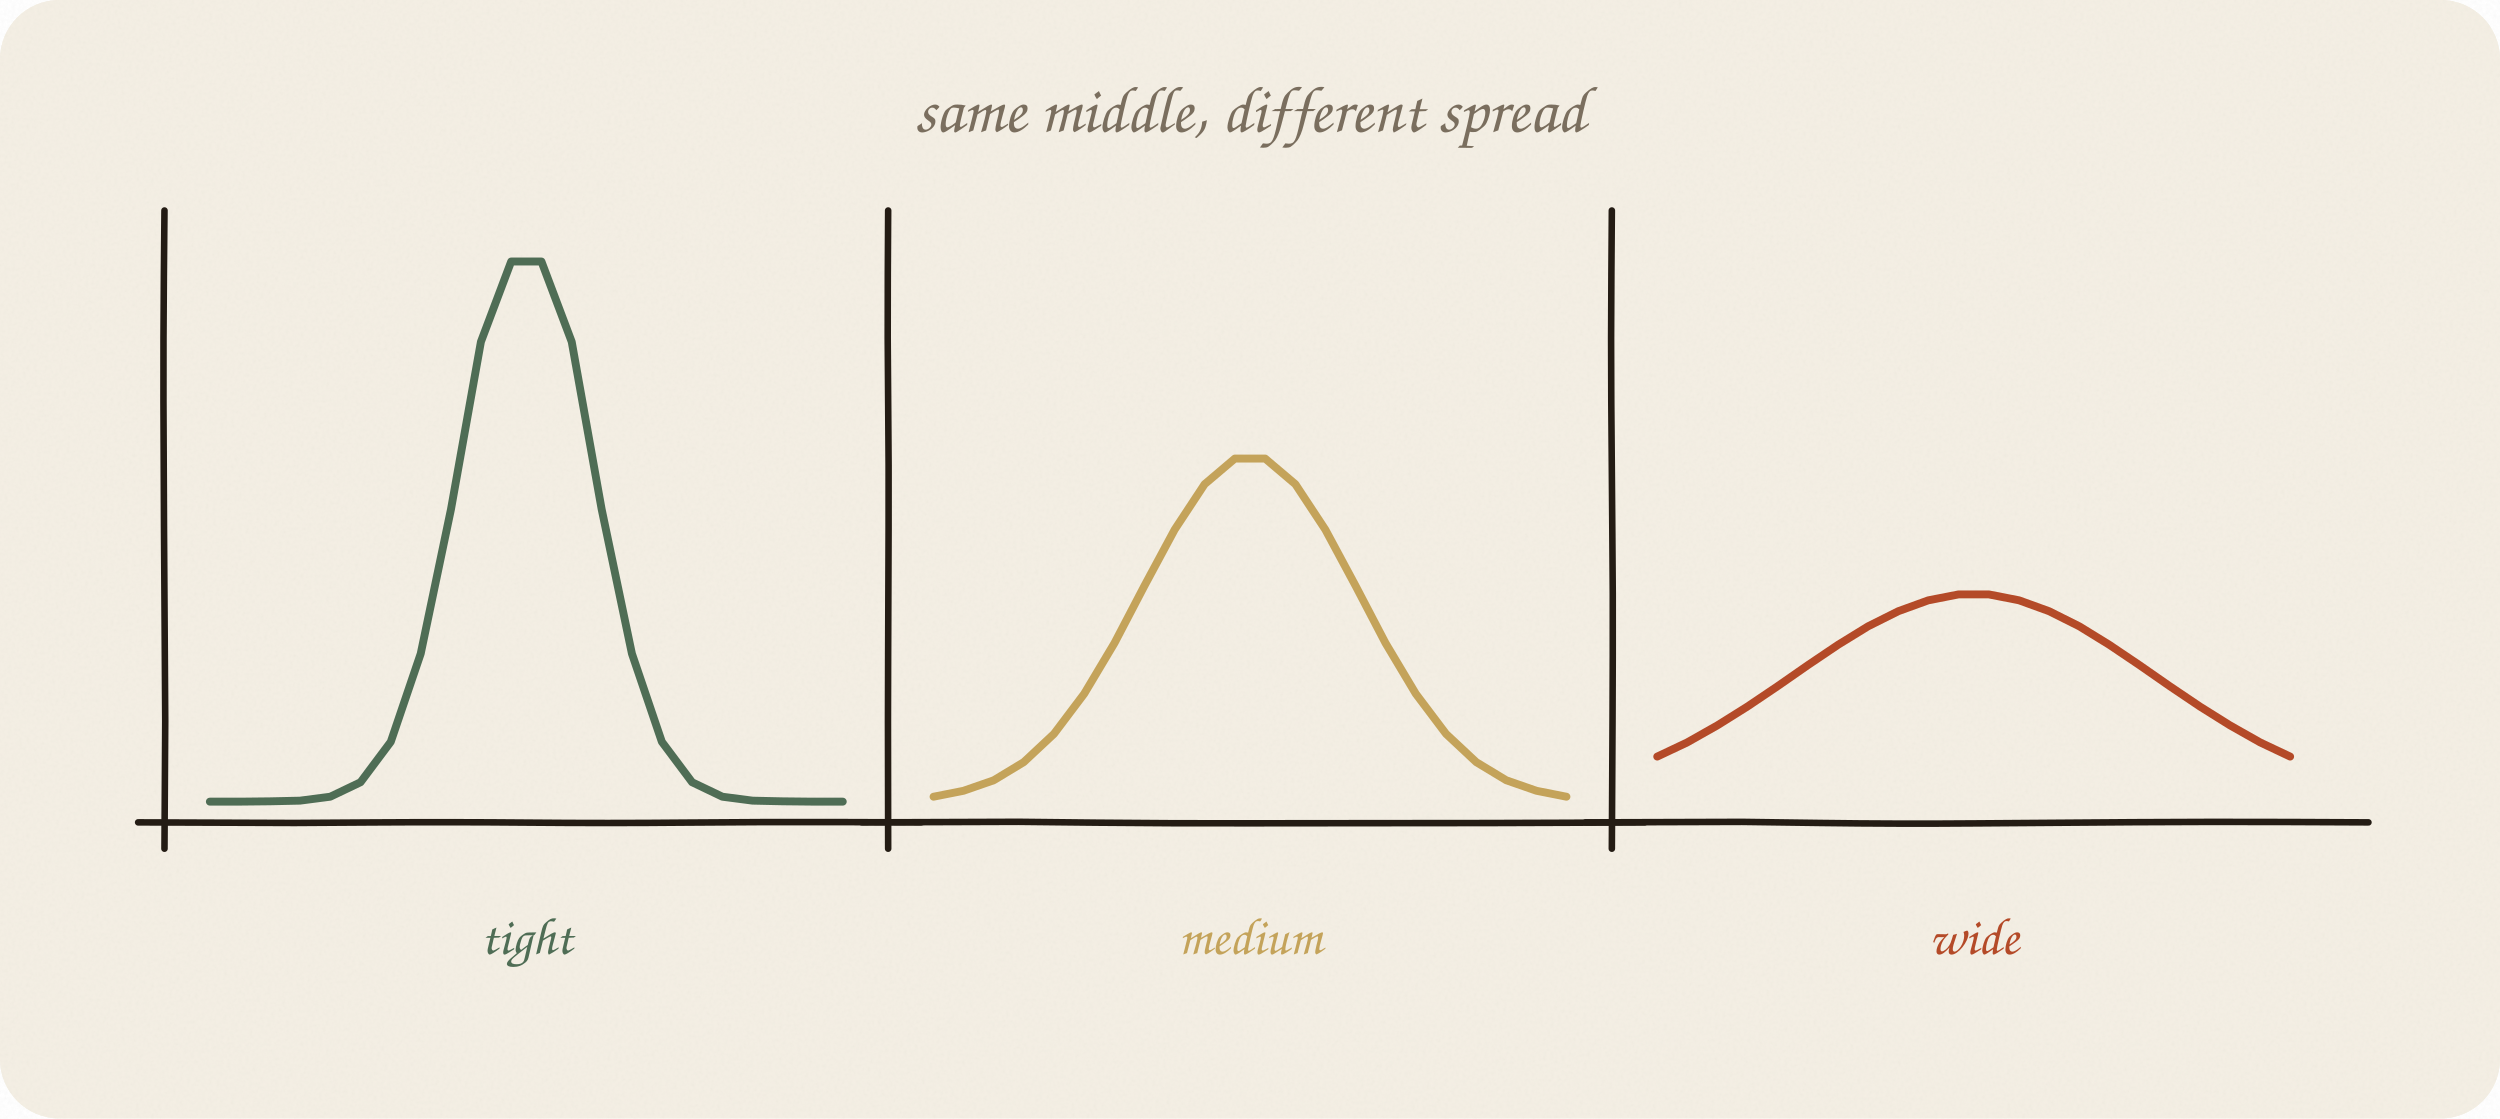
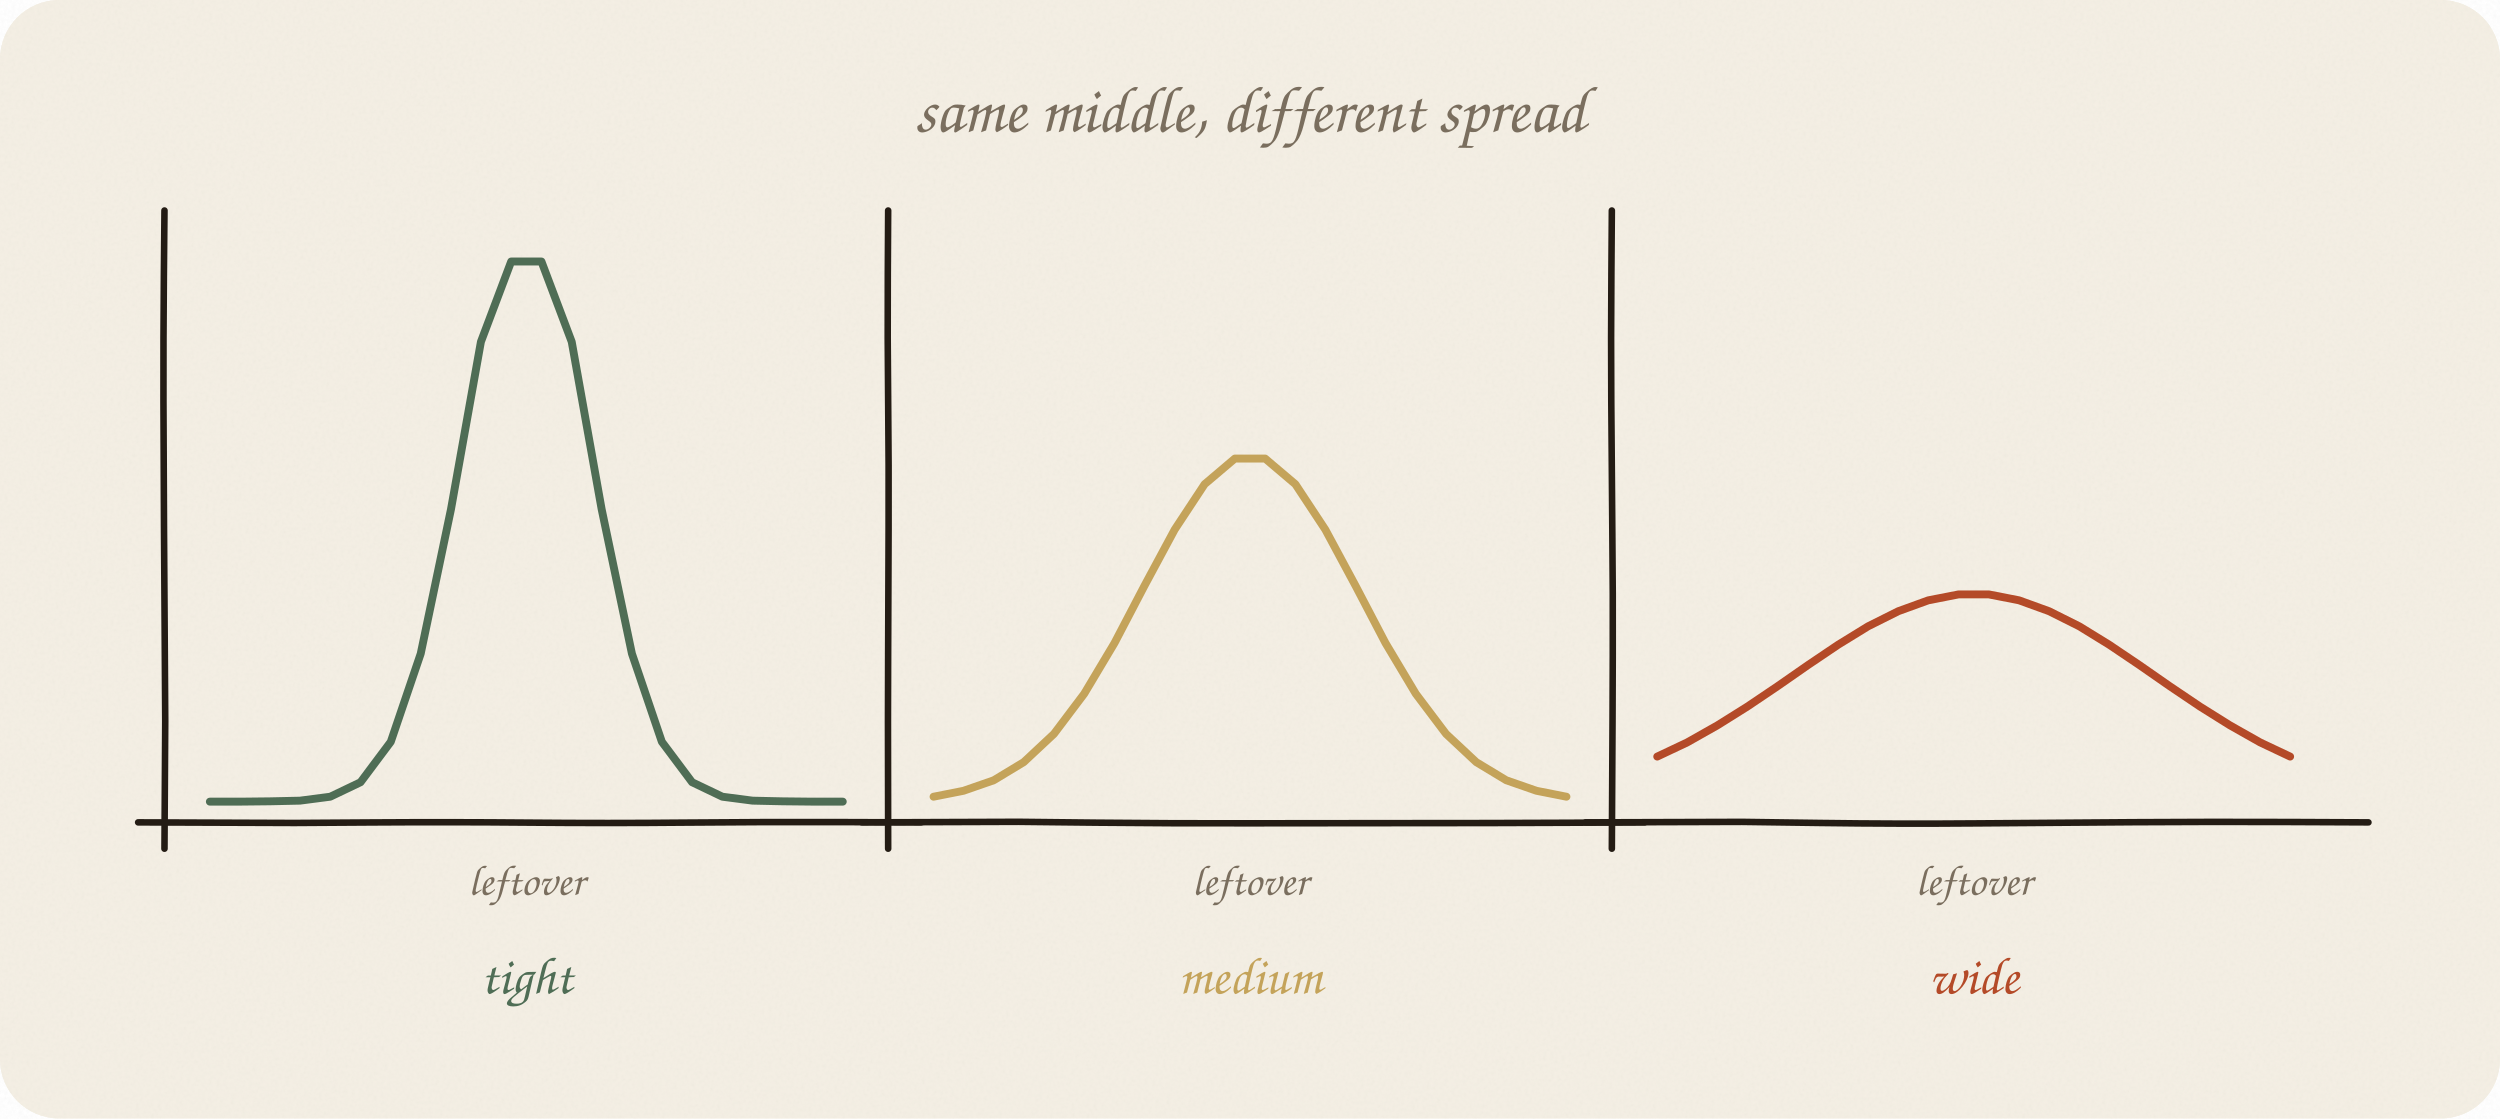
<svg xmlns="http://www.w3.org/2000/svg" viewBox="0 0 760 340" width="760" height="340" role="img" aria-label="spread vs center">
  <defs>
    <filter id="grain" x="0" y="0" width="100%" height="100%">
      <feTurbulence type="fractalNoise" baseFrequency="0.9" numOctaves="2" stitchTiles="stitch" result="n" />
      <feColorMatrix type="saturate" values="0" />
      <feComponentTransfer>
        <feFuncA type="linear" slope="0.07" />
      </feComponentTransfer>
      <feBlend in="SourceGraphic" mode="multiply" />
    </filter>
  </defs>
  <rect width="760" height="340" rx="18" ry="18" fill="#f4efe4" />
  <rect width="760" height="340" rx="18" ry="18" fill="#f4efe4" filter="url(#grain)" opacity="0.9" />
  <text x="380.0" y="40.0" font-family="Bradley Hand, Apple Chancery, Segoe Script, Comic Sans MS, cursive" font-size="20" fill="#7a6e5e" text-anchor="middle">same middle, different spread</text>
  <path d="M 50.00,258.00 L 50.23,219.20 Q 50.23,219.20 50.11,199.80 Q 49.98,180.40 49.86,161.00 Q 49.73,141.60 49.69,122.20 Q 49.65,102.80 49.82,83.40 L 50.00,64.00" fill="none" stroke="#241c14" stroke-width="2.0" stroke-linecap="round" stroke-linejoin="round" opacity="1" />
  <path d="M 42.00,250.00 L 89.60,250.18 Q 89.60,250.18 113.40,250.02 Q 137.20,249.86 161.00,250.08 Q 184.80,250.31 208.60,250.07 Q 232.40,249.84 256.20,249.92 L 280.00,250.00" fill="none" stroke="#241c14" stroke-width="2.0" stroke-linecap="round" stroke-linejoin="round" opacity="1" />
  <path d="M 63.8,243.7 L 72.9,243.7 L 82.1,243.6 L 91.2,243.4 L 100.4,242.2 L 109.6,237.8 L 118.8,225.5 L 127.9,198.7 L 137.1,154.8 L 146.2,103.9 L 155.4,79.5 L 164.6,79.5 L 173.8,103.9 L 182.9,154.8 L 192.1,198.7 L 201.2,225.5 L 210.4,237.8 L 219.6,242.2 L 228.8,243.4 L 237.9,243.6 L 247.1,243.7 L 256.2,243.7" fill="none" stroke="#4f6d55" stroke-width="2.4" stroke-linecap="round" stroke-linejoin="round" opacity="1" />
-   <text x="160.0" y="290.0" font-family="Bradley Hand, Apple Chancery, Segoe Script, Comic Sans MS, cursive" font-size="16" fill="#4f6d55" text-anchor="middle">tight</text>
+   <text x="160.0" y="272.0" font-family="Bradley Hand, Apple Chancery, Segoe Script, Comic Sans MS, cursive" font-size="13" fill="#7a6e5e" text-anchor="middle">leftover</text>
+   <text x="160.0" y="302.0" font-family="Bradley Hand, Apple Chancery, Segoe Script, Comic Sans MS, cursive" font-size="16" fill="#4f6d55" text-anchor="middle">tight</text>
  <path d="M 270.00,258.00 L 269.94,219.20 Q 269.94,219.20 269.99,199.80 Q 270.04,180.40 270.13,161.00 Q 270.21,141.60 270.00,122.20 Q 269.78,102.80 269.89,83.40 L 270.00,64.00" fill="none" stroke="#241c14" stroke-width="2.0" stroke-linecap="round" stroke-linejoin="round" opacity="1" />
  <path d="M 262.00,250.00 L 309.60,249.83 Q 309.60,249.83 333.40,250.09 Q 357.20,250.35 381.00,250.28 Q 404.80,250.21 428.60,250.23 Q 452.40,250.24 476.20,250.12 L 500.00,250.00" fill="none" stroke="#241c14" stroke-width="2.0" stroke-linecap="round" stroke-linejoin="round" opacity="1" />
  <path d="M 283.8,242.2 L 292.9,240.4 L 302.1,237.2 L 311.2,231.7 L 320.4,223.1 L 329.6,210.9 L 338.8,195.5 L 347.9,178.1 L 357.1,161.0 L 366.2,147.2 L 375.4,139.4 L 384.6,139.4 L 393.8,147.2 L 402.9,161.0 L 412.1,178.1 L 421.2,195.5 L 430.4,210.9 L 439.6,223.1 L 448.8,231.7 L 457.9,237.2 L 467.1,240.4 L 476.2,242.2" fill="none" stroke="#c4a35a" stroke-width="2.4" stroke-linecap="round" stroke-linejoin="round" opacity="1" />
-   <text x="380.0" y="290.0" font-family="Bradley Hand, Apple Chancery, Segoe Script, Comic Sans MS, cursive" font-size="16" fill="#c4a35a" text-anchor="middle">medium</text>
+   <text x="380.0" y="272.0" font-family="Bradley Hand, Apple Chancery, Segoe Script, Comic Sans MS, cursive" font-size="13" fill="#7a6e5e" text-anchor="middle">leftover</text>
+   <text x="380.0" y="302.0" font-family="Bradley Hand, Apple Chancery, Segoe Script, Comic Sans MS, cursive" font-size="16" fill="#c4a35a" text-anchor="middle">medium</text>
  <path d="M 490.00,258.00 L 490.21,219.20 Q 490.21,219.20 490.28,199.80 Q 490.35,180.40 490.14,161.00 Q 489.94,141.60 489.83,122.20 Q 489.71,102.80 489.86,83.40 L 490.00,64.00" fill="none" stroke="#241c14" stroke-width="2.0" stroke-linecap="round" stroke-linejoin="round" opacity="1" />
  <path d="M 482.00,250.00 L 529.60,249.85 Q 529.60,249.85 553.40,250.18 Q 577.20,250.52 601.00,250.31 Q 624.80,250.10 648.60,249.95 Q 672.40,249.79 696.20,249.89 L 720.00,250.00" fill="none" stroke="#241c14" stroke-width="2.0" stroke-linecap="round" stroke-linejoin="round" opacity="1" />
  <path d="M 503.8,230.0 L 512.9,225.7 L 522.1,220.5 L 531.2,214.8 L 540.4,208.6 L 549.6,202.2 L 558.8,196.0 L 567.9,190.4 L 577.1,185.8 L 586.2,182.5 L 595.4,180.7 L 604.6,180.7 L 613.8,182.5 L 622.9,185.8 L 632.1,190.4 L 641.2,196.0 L 650.4,202.2 L 659.6,208.6 L 668.8,214.8 L 677.9,220.5 L 687.1,225.7 L 696.2,230.0" fill="none" stroke="#b44a28" stroke-width="2.4" stroke-linecap="round" stroke-linejoin="round" opacity="1" />
-   <text x="600.0" y="290.0" font-family="Bradley Hand, Apple Chancery, Segoe Script, Comic Sans MS, cursive" font-size="16" fill="#b44a28" text-anchor="middle">wide</text>
+   <text x="600.0" y="272.0" font-family="Bradley Hand, Apple Chancery, Segoe Script, Comic Sans MS, cursive" font-size="13" fill="#7a6e5e" text-anchor="middle">leftover</text>
+   <text x="600.0" y="302.0" font-family="Bradley Hand, Apple Chancery, Segoe Script, Comic Sans MS, cursive" font-size="16" fill="#b44a28" text-anchor="middle">wide</text>
</svg>
